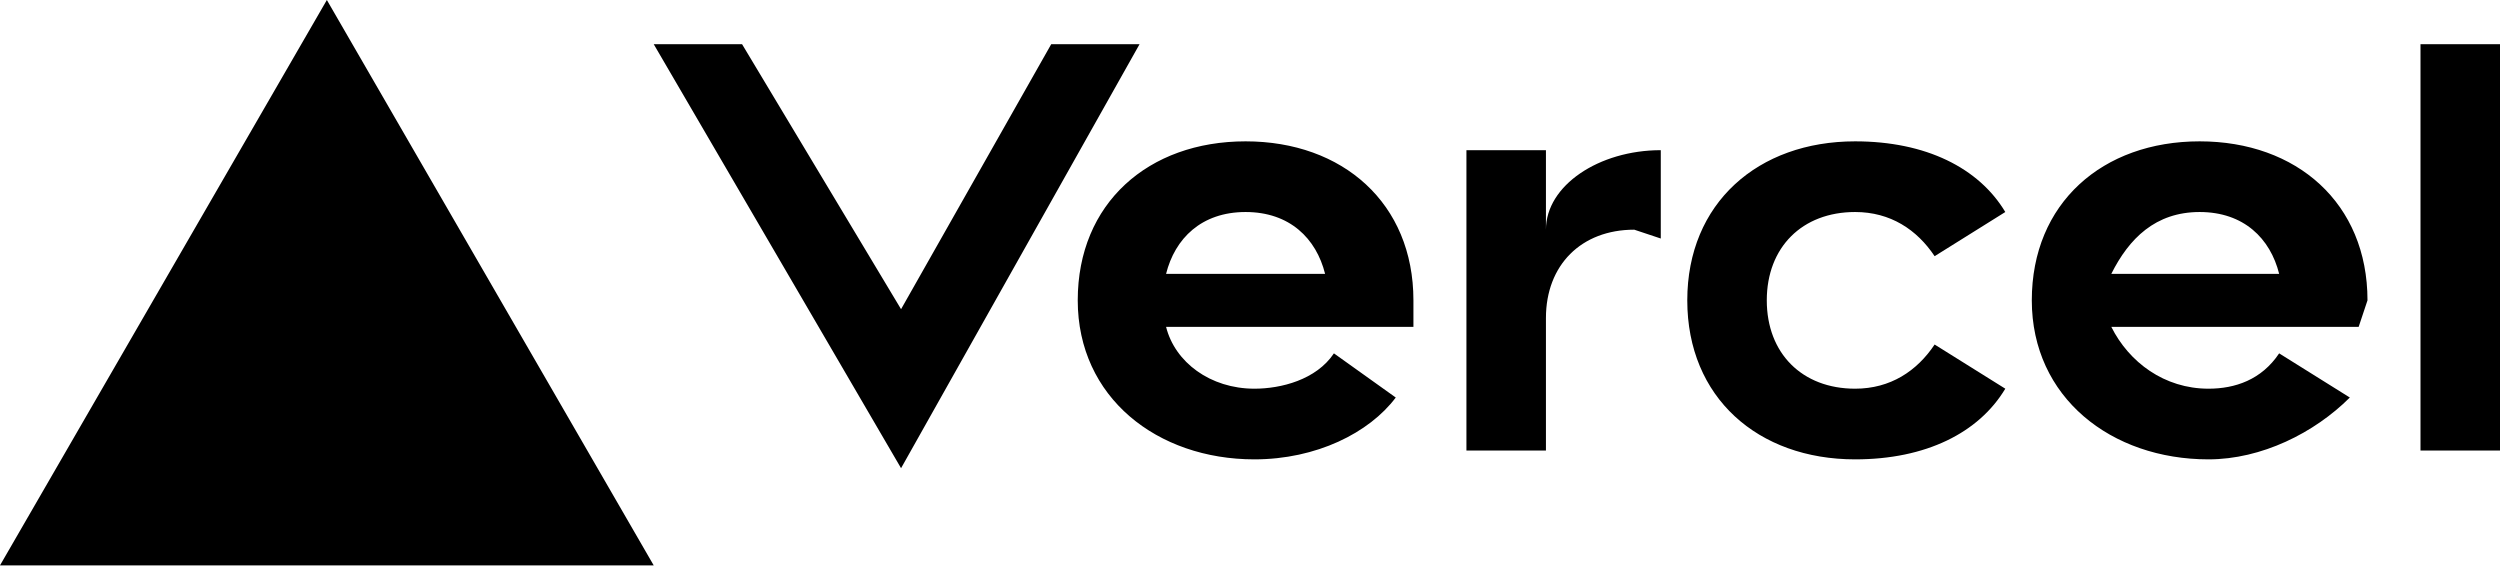
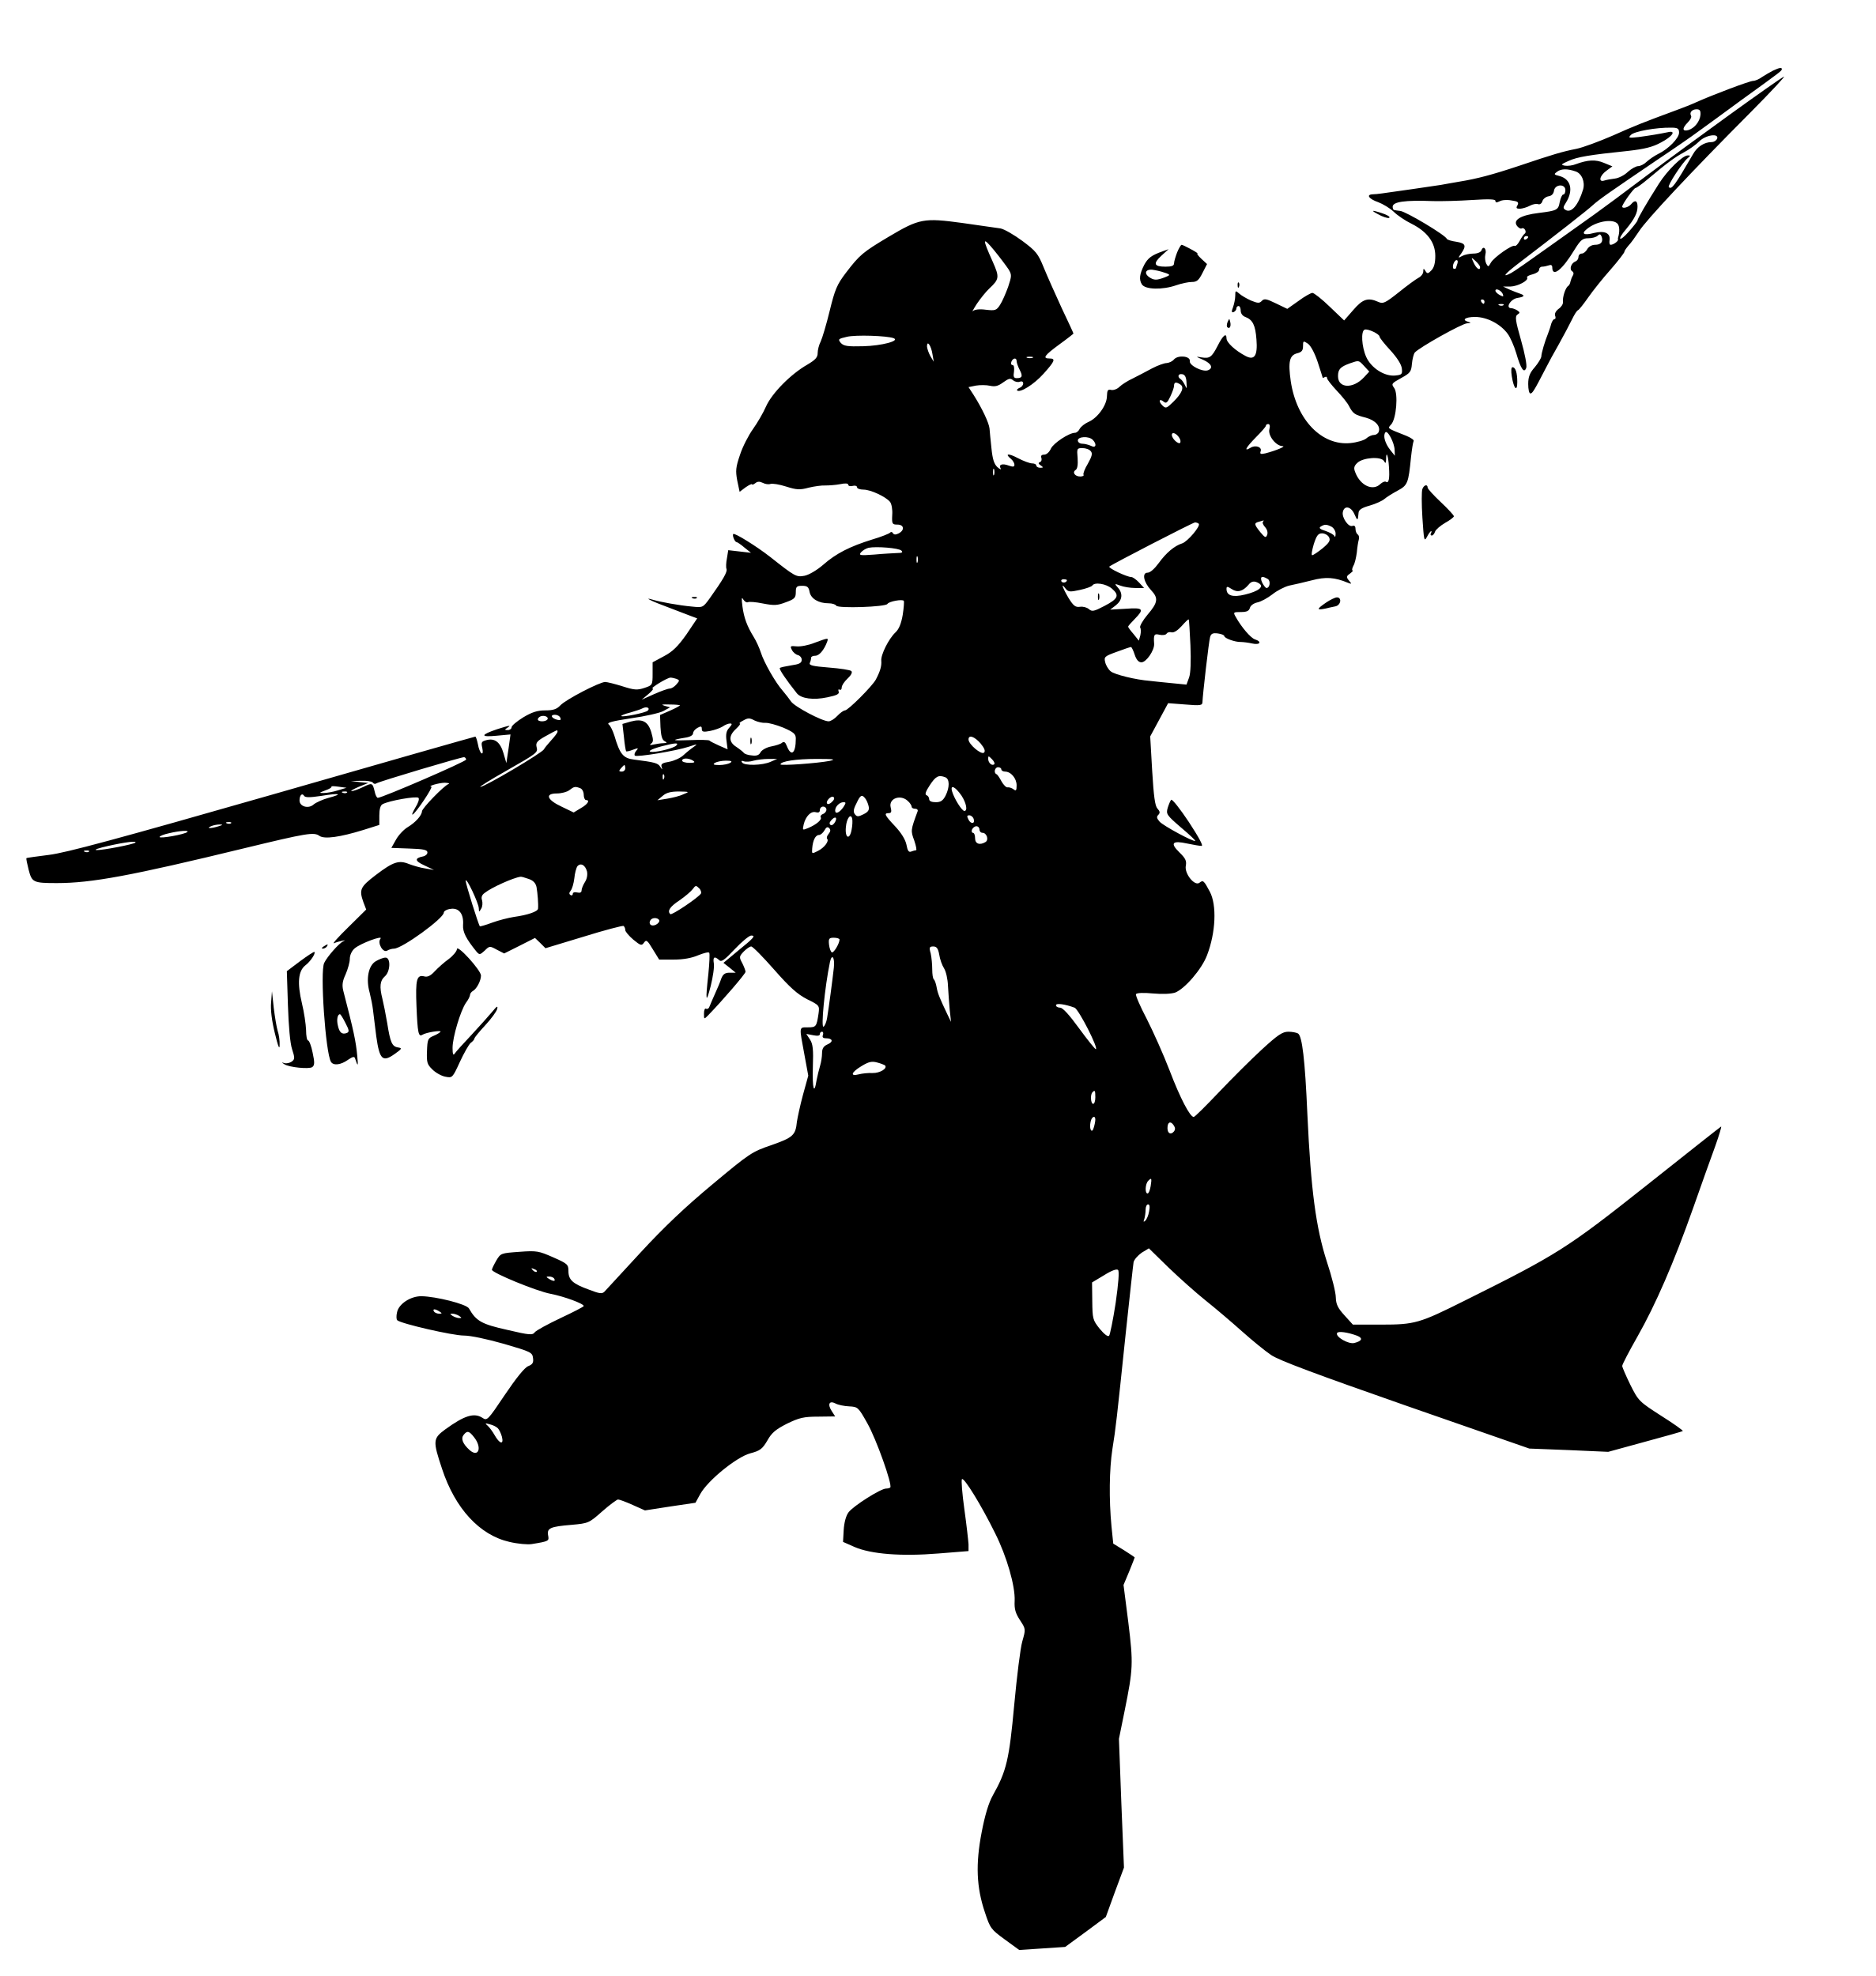
- <svg xmlns="http://www.w3.org/2000/svg" fill="none" viewBox="0 0 283 64">
-   <path fill="black" d="M141 16c-11 0-19 7-19 18s9 18 20 18c7 0 13-3 16-7l-7-5c-2 3-6 4-9 4-5 0-9-3-10-7h28v-3c0-11-8-18-19-18zm-9 15c1-4 4-7 9-7s8 3 9 7h-18zm117-15c-11 0-19 7-19 18s9 18 20 18c6 0 12-3 16-7l-8-5c-2 3-5 4-8 4-5 0-9-3-11-7h28l1-3c0-11-8-18-19-18zm-10 15c2-4 5-7 10-7s8 3 9 7h-19zm-39 3c0 6 4 10 10 10 4 0 7-2 9-5l8 5c-3 5-9 8-17 8-11 0-19-7-19-18s8-18 19-18c8 0 14 3 17 8l-8 5c-2-3-5-5-9-5-6 0-10 4-10 10zm83-29v46h-9V5h9zM37 0l37 64H0L37 0zm92 5-27 48L74 5h10l18 30 17-30h10zm59 12v10l-3-1c-6 0-10 4-10 10v15h-9V17h9v9c0-5 6-9 13-9z" />
+ <svg xmlns="http://www.w3.org/2000/svg" version="1.0" width="858pt" height="904pt" viewBox="0 0 858 904" preserveAspectRatio="xMidYMid meet">
+   <g transform="translate(0,904) scale(0.1,-0.1)" fill="#000000" stroke="none">
+     <path d="M8110 8717 c-14 -7 -36 -20 -50 -29 -13 -10 -32 -18 -41 -18 -16 0 -183 -63 -259 -97 -19 -9 -62 -26 -95 -38 -149 -55 -187 -70 -290 -116 -60 -26 -135 -54 -165 -60 -62 -12 -109 -26 -260 -77 -126 -42 -195 -60 -275 -73 -33 -6 -71 -12 -85 -15 -25 -4 -224 -33 -270 -39 -14 -2 -33 -4 -43 -4 -30 -2 -14 -22 27 -36 21 -8 53 -27 70 -43 17 -17 54 -42 83 -56 71 -36 108 -85 108 -147 0 -33 -6 -54 -18 -66 -15 -16 -19 -16 -27 -3 -8 13 -10 13 -10 -2 0 -10 -10 -23 -22 -29 -13 -7 -54 -37 -91 -67 -62 -49 -71 -53 -93 -43 -47 21 -71 13 -114 -37 l-42 -48 -66 63 c-36 35 -72 63 -79 63 -7 0 -36 -16 -64 -37 l-51 -36 -52 25 c-43 21 -53 23 -64 12 -11 -12 -18 -12 -50 1 -20 9 -44 23 -54 32 -17 15 -18 14 -18 -10 0 -14 -5 -38 -10 -52 -8 -20 -7 -26 2 -23 7 3 13 10 13 16 0 7 5 12 10 12 6 0 10 -10 10 -22 0 -12 9 -24 21 -28 34 -13 46 -37 51 -103 6 -74 -9 -97 -49 -76 -48 25 -88 62 -88 81 0 28 -17 13 -41 -35 -27 -52 -36 -58 -74 -52 -27 5 -27 4 8 -11 38 -17 48 -38 22 -48 -24 -9 -86 22 -83 42 4 23 -53 29 -72 8 -7 -9 -22 -16 -34 -17 -11 0 -41 -11 -66 -24 -25 -14 -65 -34 -88 -46 -24 -11 -52 -29 -62 -39 -10 -10 -27 -16 -37 -14 -16 4 -19 -1 -20 -30 -1 -41 -44 -100 -86 -117 -15 -7 -32 -20 -38 -30 -5 -11 -15 -19 -22 -19 -27 0 -98 -47 -110 -72 -7 -16 -20 -28 -31 -28 -12 0 -16 -5 -13 -14 3 -8 1 -17 -6 -20 -9 -3 -8 -8 3 -15 13 -9 13 -11 -2 -11 -10 0 -18 5 -18 10 0 6 -9 10 -19 10 -11 0 -40 11 -65 24 -45 24 -62 21 -31 -4 8 -7 15 -19 15 -26 0 -10 -6 -11 -26 -4 -29 11 -48 5 -37 -13 3 -7 -3 -4 -15 6 -15 14 -22 36 -27 85 -4 37 -8 78 -9 92 -3 26 -33 90 -72 152 l-24 37 34 7 c19 3 48 3 65 -1 23 -5 37 -1 60 16 25 18 33 20 45 9 9 -7 23 -10 31 -6 9 3 15 0 15 -8 0 -8 -7 -17 -16 -20 -9 -4 -14 -9 -12 -12 13 -13 77 27 121 76 52 58 57 70 27 70 -33 0 -23 14 45 64 36 26 65 49 65 50 0 2 -24 54 -54 117 -29 63 -66 146 -82 185 -26 64 -35 75 -98 122 -38 28 -83 54 -100 57 -17 2 -96 14 -175 25 -176 24 -196 20 -336 -63 -119 -71 -133 -83 -195 -164 -42 -55 -51 -77 -75 -175 -15 -62 -34 -125 -41 -140 -8 -15 -14 -39 -14 -53 0 -20 -10 -31 -47 -53 -77 -44 -162 -131 -189 -191 -13 -30 -40 -76 -60 -104 -20 -28 -47 -80 -59 -117 -20 -58 -21 -74 -13 -118 l11 -52 28 21 c16 11 29 17 29 13 0 -3 6 -1 14 5 11 9 20 9 35 2 11 -6 27 -8 35 -5 9 3 41 -2 72 -12 47 -15 63 -16 103 -5 25 6 60 11 76 10 17 0 47 2 68 6 23 5 37 4 37 -3 0 -5 9 -8 20 -5 11 3 20 0 20 -6 0 -6 13 -11 30 -11 32 0 101 -32 121 -56 7 -9 12 -35 10 -60 -2 -41 0 -44 24 -44 30 0 34 -25 6 -40 -14 -7 -22 -7 -27 1 -3 6 -9 7 -13 2 -3 -4 -40 -19 -81 -31 -103 -32 -166 -64 -225 -116 -29 -25 -65 -46 -85 -50 -38 -7 -43 -4 -157 86 -64 50 -163 111 -169 105 -6 -6 7 -37 15 -37 3 0 20 -11 36 -25 l30 -24 -52 6 -52 6 -6 -37 c-4 -20 -5 -42 -2 -49 5 -13 -16 -49 -78 -136 -30 -41 -31 -41 -80 -36 -57 5 -145 21 -178 31 -50 15 -6 -7 68 -34 44 -17 92 -35 107 -41 l27 -10 -49 -73 c-39 -55 -63 -79 -103 -100 l-52 -28 0 -52 c0 -52 -1 -53 -37 -65 -33 -11 -47 -10 -100 7 -35 11 -71 20 -80 20 -25 0 -180 -80 -205 -107 -17 -18 -33 -23 -70 -23 -35 0 -60 -8 -100 -32 -29 -18 -53 -38 -53 -45 0 -7 -8 -13 -17 -13 -15 0 -16 2 -3 10 21 14 11 12 -46 -6 -77 -26 -78 -37 -4 -30 l65 6 -9 -65 -10 -66 -13 45 c-15 51 -40 70 -78 60 -23 -6 -25 -10 -19 -36 4 -19 2 -28 -4 -24 -5 3 -13 22 -16 41 -4 19 -9 35 -12 35 -3 0 -421 -119 -928 -265 -709 -203 -946 -267 -1022 -276 -54 -7 -101 -13 -103 -15 -2 -2 3 -25 10 -53 15 -58 21 -61 129 -61 158 0 338 33 860 160 285 69 316 74 341 56 23 -16 94 -6 201 27 l73 23 0 43 c0 29 5 47 15 52 29 16 155 38 164 29 5 -5 -1 -24 -15 -46 -12 -21 -17 -34 -11 -30 17 10 94 126 85 127 -20 2 36 18 62 18 17 -1 24 -3 16 -6 -22 -9 -121 -111 -121 -125 -1 -19 -30 -51 -65 -72 -17 -10 -41 -35 -53 -56 l-22 -39 82 -3 c66 -2 83 -6 83 -18 0 -8 -9 -16 -20 -18 -40 -8 -38 -21 6 -41 l44 -21 -40 7 c-22 3 -55 13 -74 20 -46 19 -72 11 -152 -50 -72 -55 -77 -67 -57 -124 l13 -34 -82 -81 c-45 -44 -75 -77 -65 -73 9 4 26 9 37 11 15 3 16 3 4 -3 -19 -9 -72 -69 -86 -98 -20 -38 6 -413 31 -453 11 -18 45 -14 77 9 22 15 30 17 33 7 13 -40 15 -38 10 12 -6 65 -16 113 -64 298 -6 25 -4 43 11 75 10 23 19 55 19 70 0 17 9 37 22 48 26 23 134 63 118 44 -15 -19 12 -66 31 -54 8 5 22 9 31 9 37 0 228 139 228 165 0 7 14 15 31 17 38 6 61 -23 57 -74 -2 -32 14 -63 61 -121 14 -16 16 -16 38 4 22 22 23 22 56 4 l33 -17 70 35 71 36 24 -23 24 -24 175 53 c96 30 178 51 182 49 4 -3 8 -11 8 -19 0 -7 17 -27 37 -44 33 -27 38 -29 49 -13 10 14 15 11 40 -31 l29 -47 67 0 c44 0 82 7 112 20 25 10 48 16 50 11 3 -4 1 -48 -4 -97 -14 -126 -11 -140 11 -54 10 41 17 87 14 103 -5 29 3 34 24 15 10 -11 24 -1 72 50 32 34 66 62 75 62 22 0 12 -11 -62 -71 l-65 -54 28 -22 28 -23 -28 0 c-21 0 -30 -7 -38 -27 -5 -16 -18 -46 -28 -68 -10 -22 -21 -48 -25 -58 -3 -10 -10 -15 -16 -12 -6 4 -10 -6 -10 -22 0 -27 0 -27 19 -8 65 67 171 190 171 199 0 6 -7 24 -15 40 -15 27 -14 31 7 53 12 12 27 23 34 23 7 0 54 -48 105 -106 72 -82 106 -112 150 -135 57 -28 58 -29 53 -66 -9 -60 -11 -63 -49 -63 -41 0 -40 6 -16 -123 l18 -98 -24 -87 c-13 -48 -25 -104 -28 -124 -6 -62 -18 -72 -117 -107 -89 -30 -100 -38 -269 -179 -124 -103 -223 -197 -329 -312 -84 -91 -158 -171 -165 -179 -11 -11 -22 -10 -71 9 -75 27 -94 45 -94 85 0 30 -4 34 -70 63 -66 29 -75 31 -155 25 -83 -6 -85 -6 -105 -40 -11 -19 -20 -38 -20 -42 0 -14 204 -98 268 -110 62 -12 152 -45 152 -56 0 -3 -48 -28 -106 -55 -59 -28 -112 -57 -118 -65 -10 -14 -24 -13 -126 11 -117 26 -142 40 -175 98 -11 20 -151 55 -218 56 -50 0 -104 -36 -111 -74 -4 -16 -3 -33 1 -36 18 -16 254 -70 304 -70 32 0 106 -16 184 -38 123 -36 130 -39 133 -65 3 -21 -2 -29 -22 -37 -16 -6 -54 -53 -106 -130 -80 -119 -82 -121 -104 -106 -38 24 -82 10 -169 -53 -57 -42 -58 -52 -15 -181 60 -182 172 -303 308 -334 38 -9 83 -13 102 -10 80 13 80 14 75 40 -6 33 10 40 107 48 78 7 80 8 141 62 34 30 67 54 72 54 6 0 36 -11 67 -25 l56 -25 116 18 115 17 22 40 c35 63 166 169 228 186 46 12 56 20 79 59 20 36 39 51 90 77 56 27 76 32 143 32 l77 1 -16 25 c-20 31 -11 49 18 34 11 -6 39 -12 62 -13 40 -2 42 -4 83 -77 41 -72 116 -283 105 -294 -3 -3 -12 -5 -19 -5 -25 0 -152 -81 -172 -109 -12 -16 -20 -48 -22 -81 l-3 -54 52 -23 c76 -33 214 -44 385 -30 l137 11 0 31 c-1 16 -9 89 -19 160 -10 72 -15 134 -11 138 9 10 89 -120 152 -248 53 -106 92 -241 89 -309 -2 -38 4 -57 25 -89 26 -40 26 -40 10 -96 -9 -31 -25 -162 -37 -291 -23 -250 -35 -302 -98 -414 -19 -34 -36 -90 -51 -169 -28 -145 -24 -251 15 -366 24 -73 28 -78 91 -124 l66 -48 105 7 105 7 93 68 93 69 41 113 42 113 -12 295 -11 294 26 128 c39 193 40 216 17 404 l-22 172 26 62 c14 34 25 63 25 64 0 1 -22 16 -49 33 l-49 30 -8 78 c-12 126 -10 262 4 354 16 100 19 128 61 530 18 168 34 315 36 326 3 12 20 31 37 43 l33 20 90 -88 c50 -48 126 -116 170 -151 44 -35 118 -98 165 -140 47 -42 107 -91 134 -109 34 -24 209 -89 615 -231 l566 -197 180 -7 181 -8 168 46 c93 25 170 47 173 49 2 3 -42 34 -99 70 -101 65 -104 68 -141 142 -20 41 -37 80 -37 86 0 7 31 66 69 133 84 148 167 339 256 591 37 105 82 232 101 283 18 51 30 91 26 88 -4 -2 -158 -124 -342 -270 -362 -287 -406 -315 -830 -526 -208 -104 -228 -110 -383 -110 l-129 0 -39 43 c-30 33 -38 50 -39 81 0 22 -18 95 -41 164 -50 155 -73 327 -89 672 -11 255 -24 360 -43 372 -7 4 -27 8 -44 8 -27 0 -48 -14 -122 -82 -50 -46 -138 -134 -196 -195 -59 -62 -110 -113 -115 -113 -17 0 -62 86 -110 212 -28 73 -76 180 -105 237 -30 57 -52 108 -49 113 4 6 36 7 78 3 44 -4 82 -2 101 4 44 17 122 107 146 171 40 104 45 229 13 290 -27 51 -31 55 -47 42 -22 -19 -71 42 -63 78 4 22 -2 34 -30 61 -43 42 -32 55 36 40 28 -6 58 -11 66 -11 9 0 -13 40 -58 109 -40 60 -76 106 -81 102 -4 -4 -11 -21 -16 -37 -8 -28 -5 -33 60 -89 38 -32 68 -60 66 -62 -7 -6 -146 69 -163 88 -13 15 -15 22 -6 31 9 9 8 16 -4 29 -11 12 -17 56 -24 173 l-9 157 41 76 41 76 79 -6 c69 -6 78 -4 78 11 1 33 29 277 35 298 5 16 13 19 36 16 16 -2 29 -8 29 -12 0 -10 50 -28 75 -27 11 0 35 -3 53 -7 35 -8 46 8 12 19 -19 6 -62 56 -88 103 -12 21 -11 22 24 22 27 0 37 5 41 19 3 11 17 21 34 25 16 3 47 20 69 37 21 17 56 35 77 40 21 4 67 15 103 24 64 17 105 14 165 -11 18 -7 19 -6 5 10 -13 16 -12 20 5 32 10 8 16 14 12 14 -4 0 -3 9 3 21 7 11 13 39 16 61 2 23 6 49 9 59 3 9 1 20 -5 24 -5 3 -10 15 -10 25 0 13 -5 17 -14 14 -18 -7 -49 38 -44 63 6 32 37 27 53 -9 14 -32 16 -32 19 6 1 14 15 23 51 33 28 8 58 22 67 30 9 8 36 25 60 38 47 25 50 34 62 154 4 36 9 68 12 73 3 5 -12 15 -33 24 -91 36 -87 33 -70 52 24 26 33 141 14 167 -14 19 -12 21 31 45 42 23 47 29 50 65 2 22 8 45 13 52 20 23 216 133 240 134 17 1 19 3 7 6 -35 9 -17 23 29 23 54 0 116 -32 149 -77 12 -16 29 -55 39 -88 21 -73 36 -95 46 -68 4 11 -6 64 -24 127 -26 91 -28 109 -16 117 12 8 12 10 -1 19 -8 5 -21 10 -27 10 -29 0 -4 42 28 47 31 5 36 11 13 19 -10 3 -32 12 -49 19 l-30 14 33 0 c35 1 85 28 77 41 -3 5 8 11 25 15 16 4 30 13 30 21 0 8 6 14 14 14 8 0 21 3 30 6 10 4 16 1 16 -9 0 -48 46 -12 102 81 28 45 37 52 63 52 17 0 36 5 43 12 9 9 13 7 18 -5 8 -23 -3 -37 -31 -37 -14 0 -29 -9 -35 -20 -6 -11 -17 -20 -25 -20 -8 0 -15 -7 -15 -15 0 -9 -6 -18 -14 -21 -20 -8 -29 -36 -15 -45 7 -4 8 -12 3 -20 -5 -8 -9 -20 -11 -28 -1 -8 -6 -17 -11 -20 -12 -8 -26 -52 -23 -73 1 -9 -8 -23 -20 -31 -13 -10 -19 -22 -16 -31 4 -9 2 -16 -3 -16 -5 0 -11 -10 -15 -22 -3 -13 -10 -32 -14 -43 -15 -37 -31 -91 -31 -106 -1 -8 -14 -30 -30 -49 -23 -26 -30 -44 -30 -77 0 -24 4 -43 10 -43 9 0 17 12 70 115 11 22 38 72 60 110 22 39 48 89 59 111 11 23 23 43 29 45 5 2 26 29 47 59 21 30 67 88 102 127 35 40 63 77 63 81 0 5 9 17 19 29 11 11 32 41 48 65 31 50 242 275 511 545 95 96 163 169 151 162 -33 -17 -430 -304 -628 -453 -95 -72 -202 -151 -237 -176 -35 -25 -130 -93 -212 -151 -81 -58 -158 -112 -170 -118 -44 -23 -31 -6 27 39 187 143 320 247 346 271 31 28 76 59 300 211 72 48 153 104 181 125 29 21 119 86 200 146 183 132 184 133 184 141 0 8 -10 7 -40 -7z m-332 -202 c-3 -31 -27 -61 -55 -70 -29 -8 -30 8 -3 35 12 12 18 25 15 30 -9 15 4 30 25 30 15 0 19 -6 18 -25z m-98 -82 c0 -25 -49 -75 -95 -97 -16 -8 -40 -24 -52 -35 -12 -12 -30 -21 -40 -21 -10 0 -31 -12 -47 -26 -15 -15 -42 -29 -60 -31 -17 -2 -39 -6 -48 -9 -28 -9 -22 22 10 45 l27 20 -39 16 c-38 16 -73 14 -128 -6 -14 -6 -37 -9 -50 -7 -20 4 -19 6 17 22 40 18 92 27 275 46 70 8 109 17 147 38 54 28 72 57 31 47 -39 -8 -81 -15 -133 -22 -45 -5 -49 -4 -35 10 15 16 115 34 183 33 31 0 37 -4 37 -23z m174 -28 c-4 -8 -14 -15 -25 -15 -33 0 -66 -21 -85 -55 -84 -145 -98 -164 -111 -151 -7 7 63 114 87 133 13 11 13 12 0 12 -24 0 -94 -69 -132 -129 -58 -91 -98 -161 -98 -168 0 -4 -18 -27 -40 -52 -44 -50 -56 -39 -12 12 38 46 52 74 52 103 0 28 -12 32 -30 10 -12 -14 -40 -21 -40 -10 0 11 53 85 61 85 4 0 28 17 53 38 95 80 126 102 168 125 23 12 55 35 70 50 30 30 92 39 82 12z m-648 -149 c29 -9 45 -48 35 -83 -22 -72 -54 -110 -81 -93 -11 7 -11 12 2 32 36 57 24 109 -30 123 -25 6 -26 8 -9 20 18 13 45 14 83 1z m-46 -86 c0 -11 -4 -20 -10 -20 -5 0 -12 -16 -16 -35 -6 -36 -14 -39 -94 -49 -85 -10 -123 -33 -100 -61 7 -8 16 -13 20 -10 12 7 25 -16 14 -24 -5 -3 -15 -18 -23 -33 -8 -15 -18 -25 -22 -23 -11 8 -97 -53 -110 -77 -11 -20 -12 -20 -21 -4 -5 10 -7 28 -4 41 7 26 -9 44 -18 20 -3 -9 -18 -15 -36 -15 -17 0 -41 -5 -52 -11 -20 -11 -20 -10 -4 12 24 35 20 46 -23 53 -22 3 -41 9 -43 13 -7 18 -187 125 -213 128 -11 1 -23 3 -27 4 -5 0 -8 7 -8 15 0 23 56 31 185 26 39 -1 118 1 178 5 78 5 107 4 107 -4 0 -8 5 -9 19 -2 10 6 34 8 54 4 30 -4 35 -8 28 -22 -8 -13 -5 -16 12 -16 12 1 32 7 45 14 13 7 30 10 37 7 8 -3 17 3 20 14 3 10 16 20 28 22 14 2 23 11 25 26 5 30 52 32 52 2z m239 -154 c9 -11 10 -37 2 -63 -1 -2 -1 -6 0 -9 1 -8 -22 -24 -34 -24 -5 0 -7 10 -5 21 5 33 -23 45 -72 33 -44 -12 -59 -4 -33 17 43 37 121 50 142 25z m-409 -60 c0 -3 -4 -8 -10 -11 -5 -3 -10 -1 -10 4 0 6 5 11 10 11 6 0 10 -2 10 -4z m-2377 -148 c15 -25 15 -30 -2 -81 -11 -30 -27 -67 -37 -82 -16 -25 -22 -27 -65 -22 -29 4 -51 1 -59 -6 -6 -7 2 8 18 33 17 25 42 56 57 70 46 43 47 52 16 122 -49 109 -48 118 6 53 27 -33 56 -72 66 -87z m2157 10 c0 -18 -17 -7 -29 19 -13 28 -13 28 8 9 12 -11 21 -23 21 -28z m-104 16 c-3 -9 -6 -18 -6 -20 0 -2 -4 -4 -9 -4 -5 0 -7 9 -4 20 3 11 10 20 15 20 6 0 7 -7 4 -16z m208 -140 c4 -12 2 -12 -14 -4 -11 6 -20 15 -20 20 0 14 28 1 34 -16z m-84 -34 c0 -5 -2 -10 -4 -10 -3 0 -8 5 -11 10 -3 6 -1 10 4 10 6 0 11 -4 11 -10z m87 -16 c-3 -3 -12 -4 -19 -1 -8 3 -5 6 6 6 11 1 17 -2 13 -5z m-567 -144 c0 -5 22 -33 49 -62 31 -34 51 -65 53 -84 3 -26 0 -29 -30 -32 -49 -5 -110 34 -133 85 -21 47 -25 119 -7 125 15 5 68 -20 68 -32z m-2223 -7 c32 -12 -54 -35 -139 -37 -72 -2 -89 1 -102 15 -14 17 -12 19 27 28 40 10 184 5 214 -6z m1940 -109 c12 -38 23 -70 23 -72 0 -2 5 0 10 3 6 3 10 1 10 -5 0 -6 20 -31 44 -57 24 -25 50 -57 57 -72 18 -34 26 -39 77 -52 43 -12 68 -39 58 -65 -3 -8 -13 -14 -22 -14 -10 0 -25 -7 -35 -16 -9 -8 -42 -18 -72 -21 -131 -13 -246 105 -273 282 -13 91 -6 120 30 129 20 5 26 13 26 32 0 25 1 26 22 12 13 -9 31 -42 45 -84z m-1762 36 l6 -35 -15 25 c-8 14 -15 34 -16 45 0 31 19 4 25 -35z m458 -17 c-7 -2 -19 -2 -25 0 -7 3 -2 5 12 5 14 0 19 -2 13 -5z m-73 -15 c0 -7 6 -25 14 -40 15 -29 12 -38 -14 -38 -13 0 -16 7 -12 30 2 18 0 30 -7 30 -6 0 -8 7 -5 15 7 18 24 20 24 3z m1590 -23 l23 -25 -24 -26 c-50 -54 -119 -51 -119 5 0 32 11 43 55 59 41 14 39 15 65 -13z m-813 -75 c2 -29 1 -31 -6 -14 -6 12 -14 25 -20 29 -17 10 -13 27 7 23 12 -2 18 -14 19 -38z m-28 -9 c19 -12 7 -41 -33 -80 -31 -30 -34 -31 -50 -15 -19 19 -13 33 7 16 11 -9 17 -4 30 24 9 19 17 41 17 49 0 17 9 19 29 6z m407 -205 c-7 -29 30 -76 60 -77 19 0 -28 -20 -78 -33 -22 -5 -26 -3 -22 9 8 20 -24 31 -47 16 -32 -19 -20 2 26 49 25 25 45 48 45 52 0 5 5 8 11 8 7 0 9 -10 5 -24z m573 -96 l1 -25 -20 25 c-24 30 -35 65 -24 81 9 16 43 -47 43 -81z m-985 57 c6 -9 7 -19 4 -23 -9 -8 -38 20 -38 36 0 16 21 8 34 -13z m-396 -9 c20 -20 15 -40 -7 -28 -11 5 -29 10 -40 10 -12 0 -21 7 -21 15 0 18 50 21 68 3z m-9 -52 c9 -10 6 -23 -13 -57 -14 -23 -23 -46 -20 -51 3 -4 -4 -8 -15 -8 -24 0 -38 19 -21 30 8 5 11 24 9 54 -4 44 -3 46 22 46 15 0 32 -6 38 -14z m1364 -72 c4 -55 -1 -77 -14 -68 -5 3 -16 -2 -25 -10 -34 -34 -92 -8 -115 53 -8 19 -6 29 9 43 25 25 109 31 122 9 8 -13 9 -11 10 8 0 42 10 17 13 -35z m-1806 -36 c-3 -7 -5 -2 -5 12 0 14 2 19 5 13 2 -7 2 -19 0 -25z m1230 -215 c-4 -3 0 -14 9 -24 10 -11 14 -25 10 -36 -6 -15 -10 -13 -31 12 -29 36 -30 42 -7 48 9 3 19 5 21 6 2 0 1 -2 -2 -6z m-294 -9 c10 -10 -51 -82 -76 -90 -35 -11 -73 -43 -107 -90 -19 -26 -39 -44 -51 -44 -27 0 -18 -44 16 -80 34 -36 32 -56 -16 -112 -22 -26 -37 -53 -34 -59 4 -5 4 -21 1 -35 l-7 -25 -24 30 c-14 16 -25 31 -25 34 0 3 14 19 30 35 45 46 40 53 -41 47 l-71 -4 26 20 c30 24 33 54 9 81 -16 18 -16 19 11 9 15 -6 46 -11 68 -11 l41 0 -23 25 c-13 14 -29 25 -35 25 -20 0 -107 41 -101 48 11 10 381 201 392 202 6 0 14 -3 17 -6z m608 -14 c10 -6 19 -21 18 -33 0 -12 -3 -17 -5 -10 -3 7 -21 17 -41 24 -26 8 -32 14 -22 20 18 11 26 11 50 -1z m-12 -48 c7 -14 2 -24 -29 -50 -21 -17 -43 -32 -48 -32 -5 0 -1 22 7 50 13 40 20 50 38 50 12 0 27 -8 32 -18z m-1956 -61 c8 -8 3 -11 -18 -11 -17 -1 -64 -3 -105 -7 -67 -5 -73 -4 -62 10 8 9 23 18 35 21 36 7 138 -1 150 -13z m74 -53 c-3 -7 -5 -2 -5 12 0 14 2 19 5 13 2 -7 2 -19 0 -25z m1602 -77 c14 -9 9 -41 -6 -41 -4 0 -13 11 -20 25 -12 27 -2 33 26 16z m-919 -5 c0 -11 -19 -15 -25 -6 -3 5 1 10 9 10 9 0 16 -2 16 -4z m879 -15 c24 -15 -2 -36 -64 -51 -57 -14 -85 -5 -85 26 0 12 4 12 24 -1 26 -17 50 -11 76 19 14 18 28 20 49 7z m-673 -24 c36 -31 28 -47 -36 -80 -46 -24 -55 -26 -69 -14 -9 8 -27 13 -41 11 -21 -3 -30 4 -53 41 -28 48 -36 73 -13 42 12 -15 20 -16 65 -6 28 6 53 15 57 20 10 17 63 9 90 -14z m-1383 -15 c6 -31 41 -52 87 -52 16 0 32 -5 35 -11 9 -13 225 -6 234 8 7 12 70 23 75 14 2 -3 0 -32 -5 -64 -7 -40 -17 -65 -33 -80 -31 -29 -68 -103 -65 -130 2 -24 -5 -48 -25 -86 -17 -31 -127 -141 -141 -141 -6 0 -22 -11 -35 -25 -13 -14 -31 -25 -40 -25 -29 0 -156 67 -172 91 -9 13 -26 35 -38 49 -33 37 -86 130 -100 175 -7 22 -22 54 -32 70 -32 52 -45 89 -52 140 -5 38 -4 46 4 32 6 -9 15 -15 21 -12 5 3 36 1 69 -6 52 -10 66 -9 105 6 39 14 45 20 45 46 0 25 4 29 29 29 23 0 30 -5 34 -28z m1742 -244 c3 -73 1 -127 -6 -147 l-12 -33 -71 7 c-39 4 -82 8 -96 10 -65 5 -163 29 -180 44 -11 9 -22 28 -25 42 -6 24 -2 27 53 47 32 12 62 22 65 22 3 0 11 -16 17 -35 8 -24 18 -35 31 -35 22 0 60 55 58 85 -3 42 0 47 25 41 14 -3 28 -1 32 5 3 6 14 9 23 6 11 -2 28 9 46 29 16 18 30 32 32 30 2 -1 5 -55 8 -118z m-2350 -154 c14 -6 14 -8 -1 -25 -9 -11 -23 -19 -30 -19 -8 0 -39 -11 -71 -25 l-58 -26 30 25 c17 14 26 26 20 26 -13 1 67 50 82 50 6 0 19 -3 28 -6z m15 -121 c0 -2 -20 -13 -45 -24 l-46 -20 2 -55 c2 -38 7 -58 18 -64 14 -8 13 -9 -4 -10 -11 0 -31 -3 -45 -6 -17 -4 -21 -3 -12 4 11 8 11 17 1 52 -15 50 -41 63 -94 49 l-38 -11 7 -61 c3 -33 8 -62 10 -64 2 -2 16 1 31 7 25 9 27 9 15 -5 -7 -8 -10 -18 -6 -22 8 -8 190 22 247 41 39 13 42 13 22 -1 -12 -8 -33 -25 -47 -38 -14 -13 -43 -26 -65 -30 -31 -5 -39 -10 -35 -23 5 -15 4 -15 -6 0 -10 17 -26 21 -120 33 -50 6 -65 25 -90 110 -7 22 -18 45 -26 51 -10 8 17 15 103 28 64 9 130 24 147 33 l31 17 -25 7 c-19 6 -13 7 23 6 26 0 47 -2 47 -4z m-147 -24 c-10 -10 -114 -31 -121 -25 -2 3 16 10 40 16 23 7 50 15 58 20 18 9 35 1 23 -11z m-459 -40 c-7 -12 -44 -12 -44 0 0 5 6 11 13 14 17 6 38 -3 31 -14z m59 7 c4 -10 0 -12 -14 -9 -27 7 -34 23 -11 23 11 0 22 -6 25 -14z m938 -23 c13 1 50 -9 82 -22 48 -21 57 -29 57 -50 0 -68 -21 -85 -41 -34 -7 18 -13 22 -22 15 -6 -6 -29 -13 -50 -17 -21 -4 -42 -16 -48 -26 -7 -14 -18 -18 -40 -15 -17 1 -34 7 -37 12 -4 5 -19 17 -34 27 -35 22 -36 51 -2 82 15 14 23 25 18 25 -5 1 2 7 16 14 21 12 29 12 51 0 15 -7 37 -12 50 -11z m-166 -23 c-13 -14 -16 -30 -12 -59 l5 -39 -39 17 c-22 10 -42 20 -44 23 -3 3 -43 4 -88 2 -84 -3 -91 0 -24 11 22 3 37 11 37 20 0 8 9 19 20 25 16 9 20 8 20 -5 0 -13 7 -15 38 -9 20 4 46 13 57 20 11 8 26 14 34 14 11 0 10 -4 -4 -20z m-785 -18 c0 -4 -13 -22 -29 -39 -16 -18 -31 -36 -33 -41 -6 -15 -271 -172 -291 -172 -6 0 45 32 114 71 151 86 150 86 143 113 -4 18 3 27 43 49 55 30 53 30 53 19z m1935 -53 c18 -22 23 -35 16 -42 -12 -12 -71 38 -71 60 0 23 27 14 55 -18z m-1392 -10 c-11 -11 -75 -28 -107 -29 -30 0 -11 12 41 26 62 16 80 17 66 3z m-961 -64 c0 -9 -384 -175 -404 -175 -4 0 -11 12 -14 28 -10 41 -11 42 -54 21 -21 -10 -45 -19 -52 -18 -7 0 7 8 32 19 l45 18 -40 4 -40 5 47 1 c26 1 50 -3 53 -8 4 -6 11 -8 16 -4 14 9 393 122 402 120 5 -1 9 -6 9 -11z m2416 -21 c-10 -10 -28 6 -28 24 0 15 1 15 17 -1 9 -9 14 -19 11 -23z m-1378 16 c11 -7 7 -10 -17 -10 -18 0 -33 5 -33 10 0 13 30 13 50 0z m355 -5 c-37 -17 -121 -19 -131 -3 -5 7 -2 9 9 5 8 -3 28 -2 44 3 15 4 46 8 68 8 l40 0 -30 -13z m270 4 c-56 -11 -225 -23 -225 -16 0 14 71 25 165 25 79 0 91 -2 60 -9z m-455 -9 c-8 -5 -31 -10 -50 -10 -26 0 -31 3 -20 10 8 5 31 10 50 10 26 0 31 -3 20 -10z m-480 -25 c0 -8 -7 -15 -16 -15 -14 0 -14 3 -4 15 7 8 14 15 16 15 2 0 4 -7 4 -15z m1720 -5 c0 -5 8 -10 17 -10 27 0 53 -31 53 -63 0 -24 -3 -27 -14 -18 -8 6 -20 10 -27 9 -6 -2 -19 11 -28 27 -9 17 -19 32 -23 33 -14 6 -8 32 7 32 8 0 15 -4 15 -10z m-1543 -42 c-3 -8 -6 -5 -6 6 -1 11 2 17 5 13 3 -3 4 -12 1 -19z m1287 6 c20 -8 20 -46 1 -84 -12 -23 -22 -30 -45 -30 -19 0 -30 5 -30 14 0 8 -6 16 -12 18 -9 3 -4 17 15 46 27 41 40 48 71 36z m-2779 -60 c-22 -7 -51 -12 -65 -12 -22 0 -21 1 8 12 18 6 31 14 28 17 -3 3 11 3 32 0 l37 -5 -40 -12z m1109 10 c9 -3 16 -17 16 -30 0 -13 5 -24 10 -24 20 0 9 -19 -23 -37 l-33 -20 -54 26 c-69 32 -79 61 -23 61 21 0 47 7 57 15 22 17 27 18 50 9z m1744 -34 c22 -34 29 -70 13 -70 -11 0 -46 55 -56 89 -10 34 14 23 43 -19z m-2811 14 c-3 -3 -12 -4 -19 -1 -8 3 -5 6 6 6 11 1 17 -2 13 -5z m1538 -8 c-16 -8 -50 -16 -74 -20 l-44 -7 24 20 c17 15 38 20 74 20 50 -1 50 -1 20 -13z m-1655 -7 c85 14 101 9 33 -9 -26 -7 -57 -21 -68 -30 -24 -22 -65 -10 -65 18 0 24 12 36 21 21 5 -8 26 -8 79 0z m2336 -27 c-8 -9 -19 -13 -22 -9 -10 9 16 38 28 31 6 -4 4 -13 -6 -22z m151 16 c6 -7 13 -23 16 -36 4 -17 -1 -26 -23 -37 -24 -12 -30 -12 -39 -1 -9 11 -8 23 6 50 18 39 25 43 40 24z m197 -14 c9 -8 16 -20 16 -25 0 -5 7 -9 16 -9 9 0 14 -6 11 -12 -32 -87 -32 -88 -15 -134 8 -24 12 -44 8 -44 -5 0 -15 -3 -23 -6 -11 -4 -16 5 -21 32 -5 23 -23 53 -52 84 -48 51 -52 60 -29 60 12 0 14 7 9 26 -11 42 47 62 80 28z m-296 -26 c-18 -26 -38 -35 -38 -16 0 18 20 38 38 38 12 0 12 -3 0 -22z m-78 -12 c0 -8 -7 -17 -16 -20 -8 -3 -13 -10 -10 -15 7 -10 -19 -33 -57 -49 -27 -11 -27 -11 -21 16 9 38 34 63 56 56 12 -3 18 0 18 10 0 9 7 16 15 16 8 0 15 -6 15 -14z m115 -93 c-9 -48 -31 -37 -26 13 3 40 23 66 29 38 2 -9 1 -32 -3 -51z m558 52 c9 -23 -11 -28 -23 -5 -8 16 -8 20 4 20 7 0 16 -7 19 -15z m-633 -15 c-6 -11 -15 -18 -21 -14 -6 4 -6 11 2 20 17 21 31 17 19 -6z m-2763 -6 c-3 -3 -12 -4 -19 -1 -8 3 -5 6 6 6 11 1 17 -2 13 -5z m-57 -14 c-34 -11 -60 -11 -35 0 11 5 29 8 40 8 16 0 15 -2 -5 -8z m2790 -35 c-7 -8 -10 -18 -7 -22 11 -10 -12 -41 -42 -56 -28 -14 -28 -14 -26 12 3 37 15 61 31 61 7 0 18 9 25 21 8 15 14 18 22 10 7 -7 6 -15 -3 -26z m690 20 c0 -8 6 -15 14 -15 19 0 30 -32 14 -42 -26 -16 -48 -9 -48 17 0 14 -4 25 -10 25 -5 0 -7 7 -4 15 4 8 12 15 20 15 8 0 14 -7 14 -15z m-3623 -11 c-10 -11 -127 -32 -127 -23 0 4 19 12 43 17 50 12 93 14 84 6z m-238 -49 c-9 -8 -149 -35 -177 -34 -15 1 9 9 53 19 80 18 133 24 124 15z m-212 -41 c-3 -3 -12 -4 -19 -1 -8 3 -5 6 6 6 11 1 17 -2 13 -5z m2278 -91 c3 -15 0 -34 -10 -49 -8 -13 -15 -30 -15 -38 0 -9 -7 -12 -20 -9 -12 3 -20 0 -20 -6 0 -7 -5 -9 -10 -6 -8 5 -7 11 0 20 7 8 14 33 17 57 2 23 9 48 14 55 15 17 36 6 44 -24z m-267 -34 c21 -7 32 -19 36 -37 5 -28 9 -78 7 -99 -1 -13 -46 -29 -111 -38 -25 -4 -69 -15 -99 -26 -29 -11 -55 -18 -56 -17 -7 8 -65 195 -65 208 1 22 59 -101 60 -125 1 -19 1 -19 11 -2 6 9 7 27 4 38 -5 14 -1 25 12 34 31 25 132 70 164 74 3 1 20 -4 37 -10z m788 -67 c-11 -18 -134 -101 -140 -94 -15 14 -2 34 42 63 26 18 53 41 61 52 12 17 15 17 28 4 9 -8 12 -20 9 -25z m-191 -121 c3 -6 -3 -15 -14 -21 -21 -11 -37 2 -26 20 8 13 32 13 40 1z m825 -89 c0 -18 -26 -62 -35 -59 -5 2 -11 18 -13 35 -3 28 0 32 22 32 14 0 26 -4 26 -8z m456 -69 c3 -21 13 -49 22 -63 9 -14 17 -50 18 -80 2 -30 5 -80 8 -110 l6 -55 -17 35 c-36 76 -44 95 -49 124 -3 17 -9 33 -13 36 -4 3 -7 23 -7 45 0 22 -3 55 -7 73 -8 28 -6 32 12 32 15 0 22 -9 27 -37z m-482 -60 c-6 -55 -23 -183 -31 -231 -3 -18 -10 -35 -16 -39 -13 -8 5 178 29 295 9 42 23 22 18 -25z m1101 -183 c19 -7 112 -190 97 -190 -4 1 -38 43 -76 95 -45 62 -75 95 -87 95 -10 0 -19 5 -19 11 0 11 42 5 85 -11z m-3335 -70 c18 -34 18 -41 6 -46 -22 -8 -34 2 -41 36 -6 26 -1 50 10 50 3 0 14 -18 25 -40z m2184 -55 c-4 -10 0 -15 14 -15 31 0 35 -16 7 -28 -18 -8 -25 -19 -25 -40 0 -16 -4 -42 -9 -58 -5 -16 -12 -46 -16 -66 -11 -70 -20 -39 -17 61 3 80 0 105 -13 125 l-17 26 31 -6 c20 -4 31 -3 31 5 0 6 4 11 10 11 5 0 7 -7 4 -15z m284 -139 c13 -14 -24 -36 -57 -35 -20 1 -48 -2 -63 -6 -42 -11 -34 10 13 38 33 20 47 23 72 16 16 -4 32 -11 35 -13z m962 -146 c0 -16 -4 -30 -10 -30 -11 0 -14 43 -3 53 11 12 13 8 13 -23z m0 -102 c0 -7 -3 -24 -7 -36 -8 -31 -22 -9 -15 24 4 25 22 34 22 12z m359 -55 c-14 -16 -29 -8 -29 16 0 27 13 34 27 15 9 -13 10 -21 2 -31z m-106 -250 c-3 -18 -9 -33 -14 -33 -13 0 -11 44 3 58 15 15 17 13 11 -25z m-7 -115 c-3 -18 -11 -37 -18 -43 -8 -7 -9 -5 -4 8 3 10 6 30 6 43 0 13 5 24 11 24 8 0 9 -11 5 -32z m-2801 -276 c-3 -3 -11 0 -18 7 -9 10 -8 11 6 5 10 -3 15 -9 12 -12z m2648 -143 c-12 -78 -26 -146 -30 -150 -6 -6 -23 8 -43 32 -32 40 -33 46 -34 127 l-1 85 55 33 c35 22 58 30 64 24 6 -6 2 -60 -11 -151z m-2568 111 c8 -13 -5 -13 -25 0 -13 8 -13 10 2 10 9 0 20 -4 23 -10z m-525 -150 c13 -8 13 -10 -2 -10 -9 0 -20 5 -23 10 -8 13 5 13 25 0z m90 -20 c13 -9 13 -10 0 -10 -8 0 -22 5 -30 10 -13 9 -13 10 0 10 8 0 22 -5 30 -10z m4108 -91 c27 -11 22 -24 -13 -33 -27 -7 -89 29 -79 46 6 9 49 3 92 -13z m-3931 -423 c6 -6 15 -24 19 -40 9 -37 -11 -32 -34 9 -9 16 -24 36 -32 43 -13 11 -11 12 10 6 14 -3 30 -11 37 -18z m-108 -42 c37 -47 20 -94 -21 -58 -32 29 -41 53 -27 70 16 20 25 18 48 -12z" />
+     <path d="M5022 6310 c0 -14 2 -19 5 -12 2 6 2 18 0 25 -3 6 -5 1 -5 -13z" />
+     <path d="M3725 6099 c-27 -11 -64 -18 -82 -16 -28 3 -30 1 -21 -16 5 -11 18 -22 28 -24 10 -3 18 -13 17 -23 -1 -14 -13 -19 -48 -24 -25 -4 -49 -9 -52 -12 -5 -5 31 -57 78 -116 20 -24 75 -32 140 -18 43 9 55 15 51 26 -3 9 -1 12 4 9 6 -3 10 1 10 10 0 9 12 27 27 41 16 15 23 28 17 34 -5 5 -51 12 -102 16 -75 6 -92 10 -88 21 4 8 6 19 6 24 0 5 8 9 19 9 18 0 40 26 54 63 7 20 7 20 -58 -4z" />
+     <path d="M3432 5650 c0 -14 2 -19 5 -12 2 6 2 18 0 25 -3 6 -5 1 -5 -13z" />
+     <path d="M6303 8060 c21 -12 44 -19 50 -17 12 5 -17 19 -63 31 -16 4 -12 -1 13 -14z" />
+     <path d="M5384 7885 c-7 -19 -14 -41 -14 -50 0 -11 -11 -15 -39 -15 -53 0 -58 14 -19 50 l33 30 -28 -10 c-50 -18 -66 -30 -83 -61 -22 -43 -25 -68 -11 -90 15 -24 94 -26 157 -4 23 8 55 15 71 15 23 0 32 7 49 41 l21 41 -26 24 c-14 13 -22 24 -18 24 4 0 -9 9 -30 20 -20 11 -39 20 -42 20 -4 0 -13 -16 -21 -35z m-49 -95 c18 -7 18 -9 -8 -19 -37 -14 -49 -14 -72 2 -27 21 -10 40 28 31 18 -3 41 -10 52 -14z" />
+     <path d="M5661 7734 c0 -11 3 -14 6 -6 3 7 2 16 -1 19 -3 4 -6 -2 -5 -13z" />
+     <path d="M5615 7567 c-4 -10 -5 -21 -1 -24 10 -10 18 4 13 24 -4 17 -4 17 -12 0z" />
+     <path d="M6915 7318 c9 -57 25 -73 25 -26 0 43 -8 68 -22 68 -6 0 -7 -17 -3 -42z" />
+     <path d="M6506 6803 c-4 -9 -4 -68 0 -131 7 -105 8 -112 21 -88 7 14 16 26 19 26 3 0 2 -4 -1 -10 -3 -5 -2 -10 4 -10 5 0 12 8 15 18 3 9 24 27 46 40 22 12 40 26 40 30 0 5 -27 34 -60 65 -33 31 -60 61 -60 66 0 17 -17 13 -24 -6z" />
+     <path d="M3168 6303 c7 -3 16 -2 19 1 4 3 -2 6 -13 5 -11 0 -14 -3 -6 -6z" />
+     <path d="M6065 6283 c-42 -29 -44 -35 -7 -28 15 4 37 8 50 11 25 5 31 41 7 41 -8 0 -31 -11 -50 -24z" />
+     <path d="M1480 4710 c-9 -6 -10 -10 -3 -10 6 0 15 5 18 10 8 12 4 12 -15 0z" />
+     <path d="M2090 4698 c0 -9 -17 -30 -37 -45 -21 -15 -50 -41 -65 -57 -18 -20 -33 -27 -47 -23 -35 9 -41 -13 -36 -137 5 -122 9 -141 27 -130 17 11 88 22 83 14 -3 -4 -17 -13 -32 -19 -26 -11 -28 -16 -30 -70 -2 -52 1 -61 25 -84 15 -15 42 -30 60 -33 31 -6 32 -5 65 67 19 41 41 80 50 88 10 7 17 16 17 20 0 4 22 31 49 60 27 29 52 63 55 75 4 16 -1 14 -22 -12 -15 -18 -58 -66 -95 -106 -38 -40 -73 -79 -78 -87 -6 -9 -9 -1 -9 27 0 49 36 169 61 206 11 14 19 31 19 37 0 5 6 14 14 18 17 10 36 47 36 70 0 24 -109 144 -110 121z" />
+     <path d="M1373 4643 l-61 -46 5 -156 c3 -95 10 -174 19 -201 13 -40 13 -46 -2 -57 -9 -6 -23 -9 -32 -7 -15 5 -15 4 -1 -5 22 -14 112 -23 127 -13 11 8 12 20 2 66 -6 31 -16 56 -21 56 -5 0 -9 21 -9 48 -1 26 -9 81 -19 122 -22 93 -17 147 15 173 24 18 49 56 42 62 -2 2 -31 -17 -65 -42z" />
+     <path d="M1718 4642 c-33 -20 -45 -81 -27 -144 6 -24 13 -59 15 -78 2 -19 9 -74 15 -121 15 -107 29 -120 84 -81 34 24 35 27 16 30 -28 4 -36 23 -50 112 -7 41 -17 91 -22 111 -14 55 -11 83 11 102 26 22 28 87 3 86 -10 0 -30 -8 -45 -17z" />
+     <path d="M1240 4454 c-3 -33 3 -83 17 -140 15 -62 22 -79 22 -55 1 19 -3 48 -9 65 -5 17 -13 65 -18 106 l-8 75 -4 -51z" />
+   </g>
</svg>
